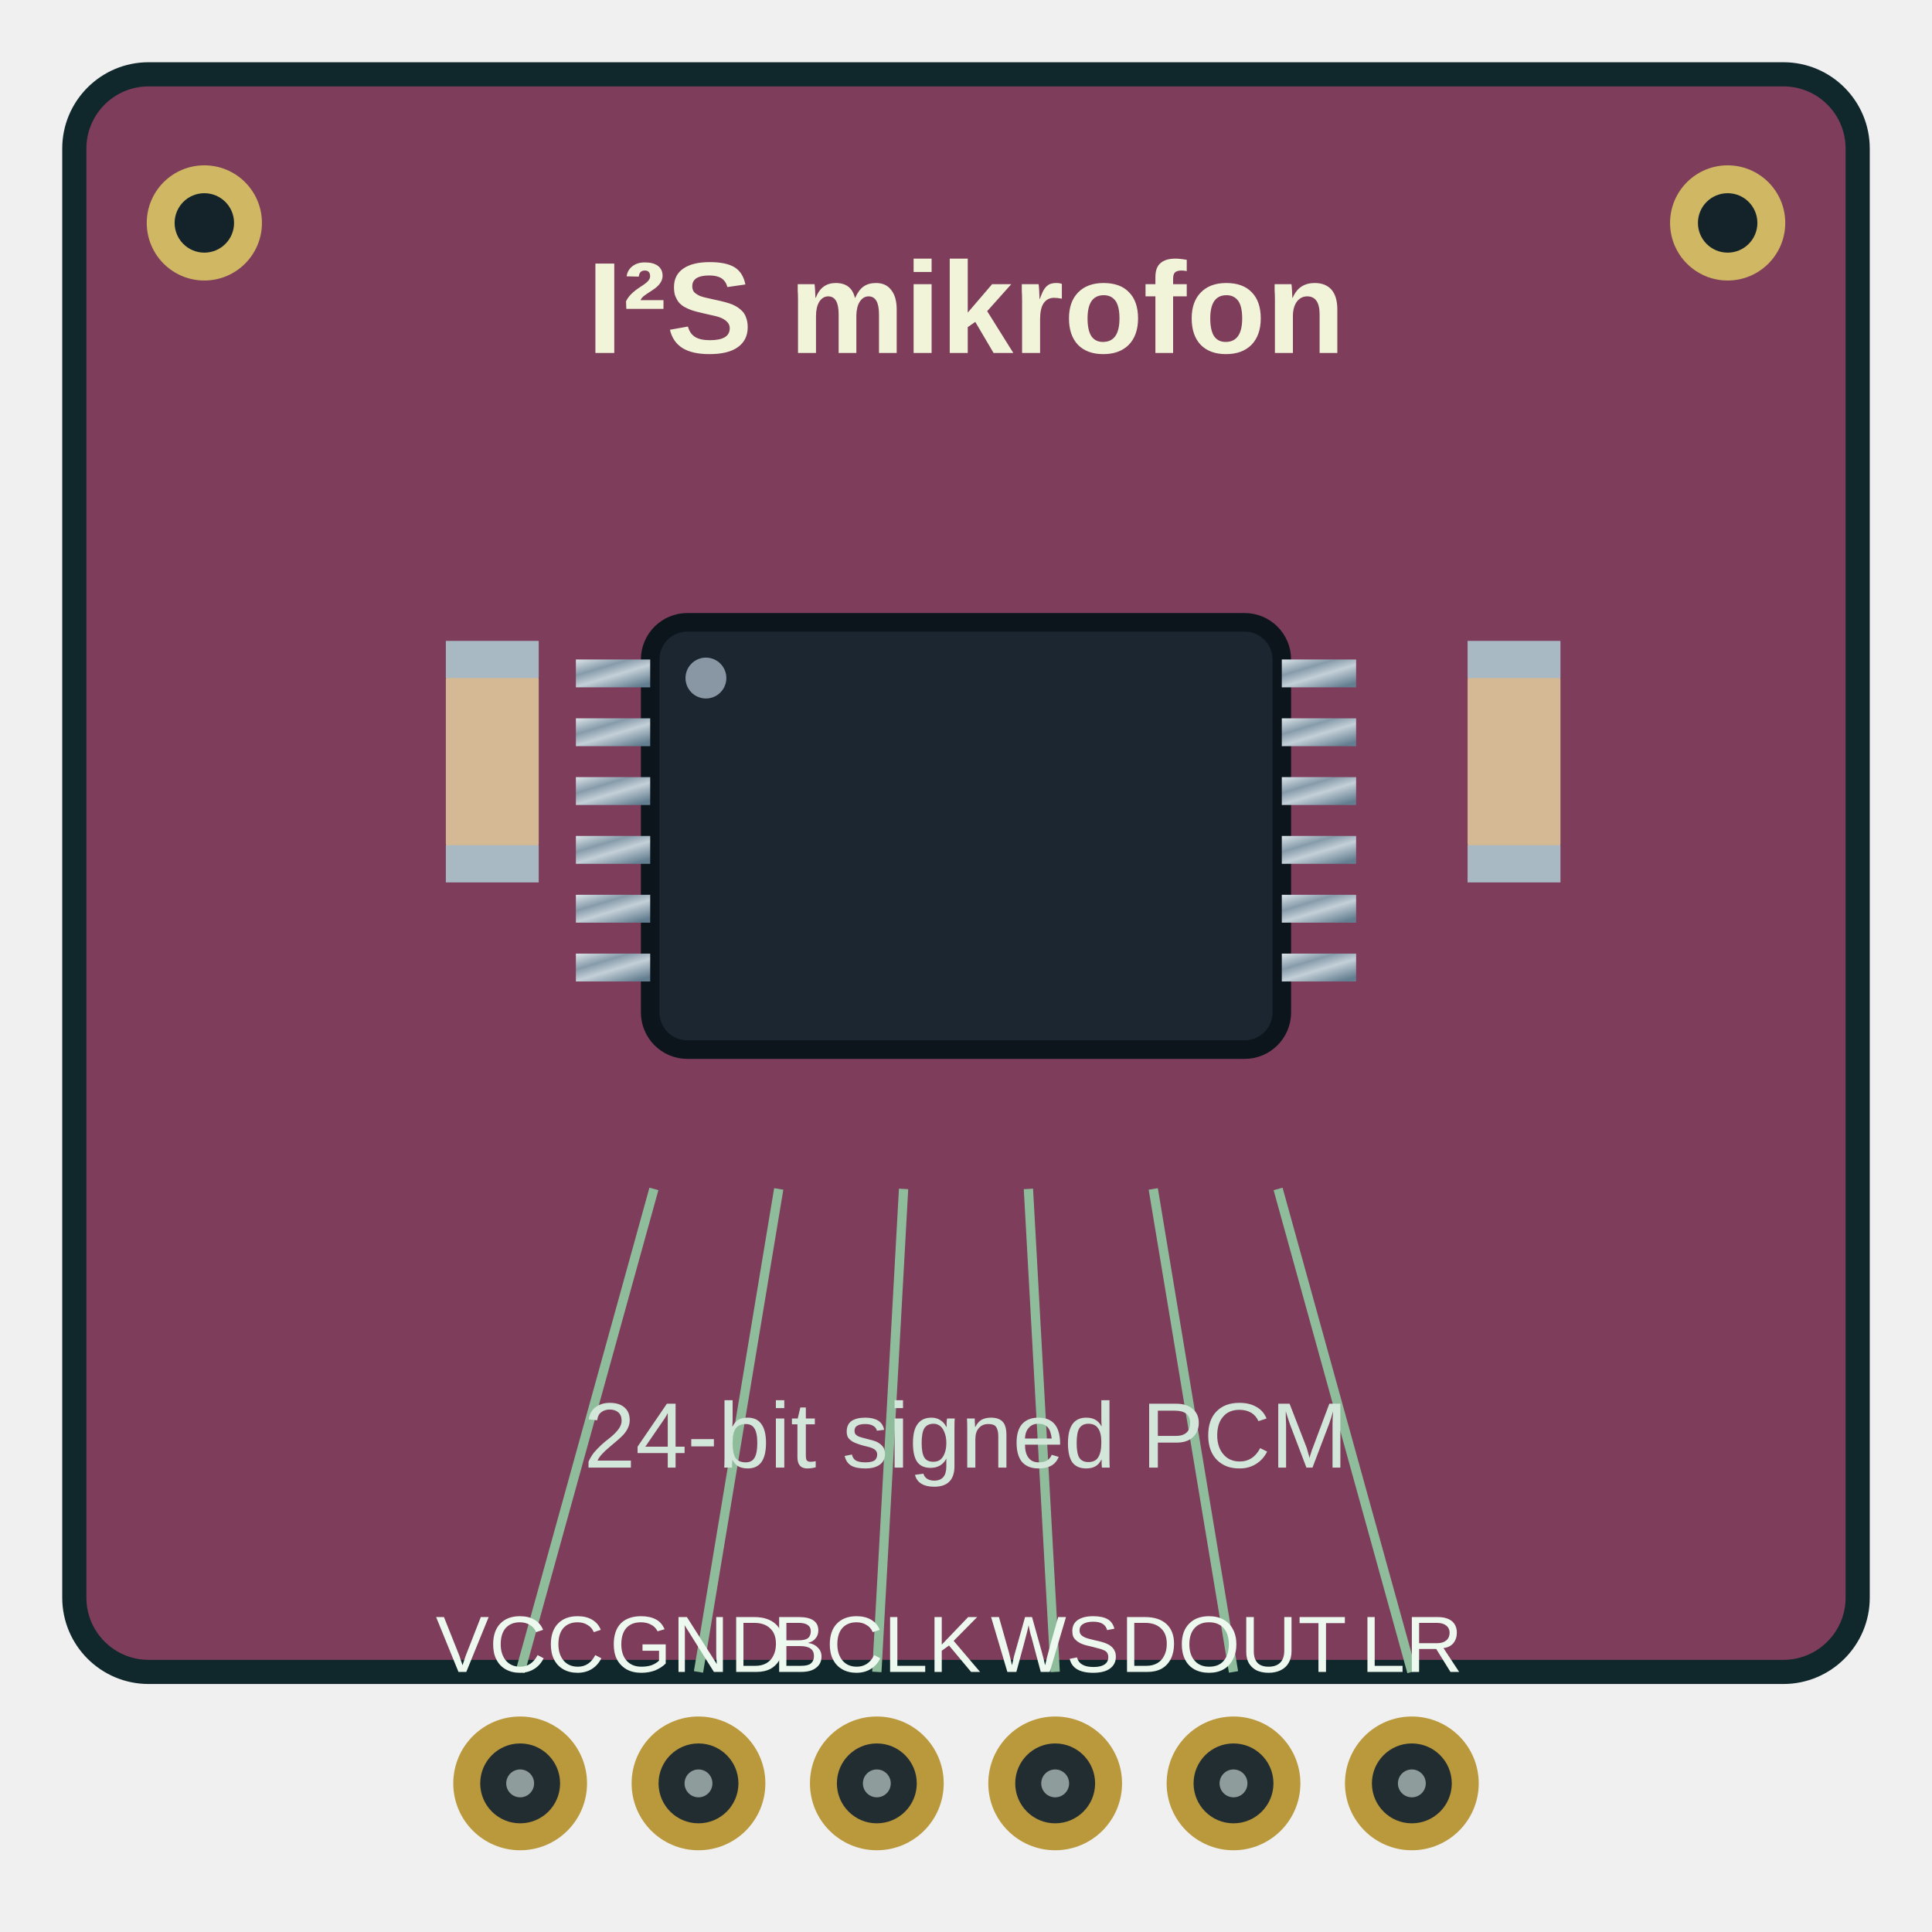
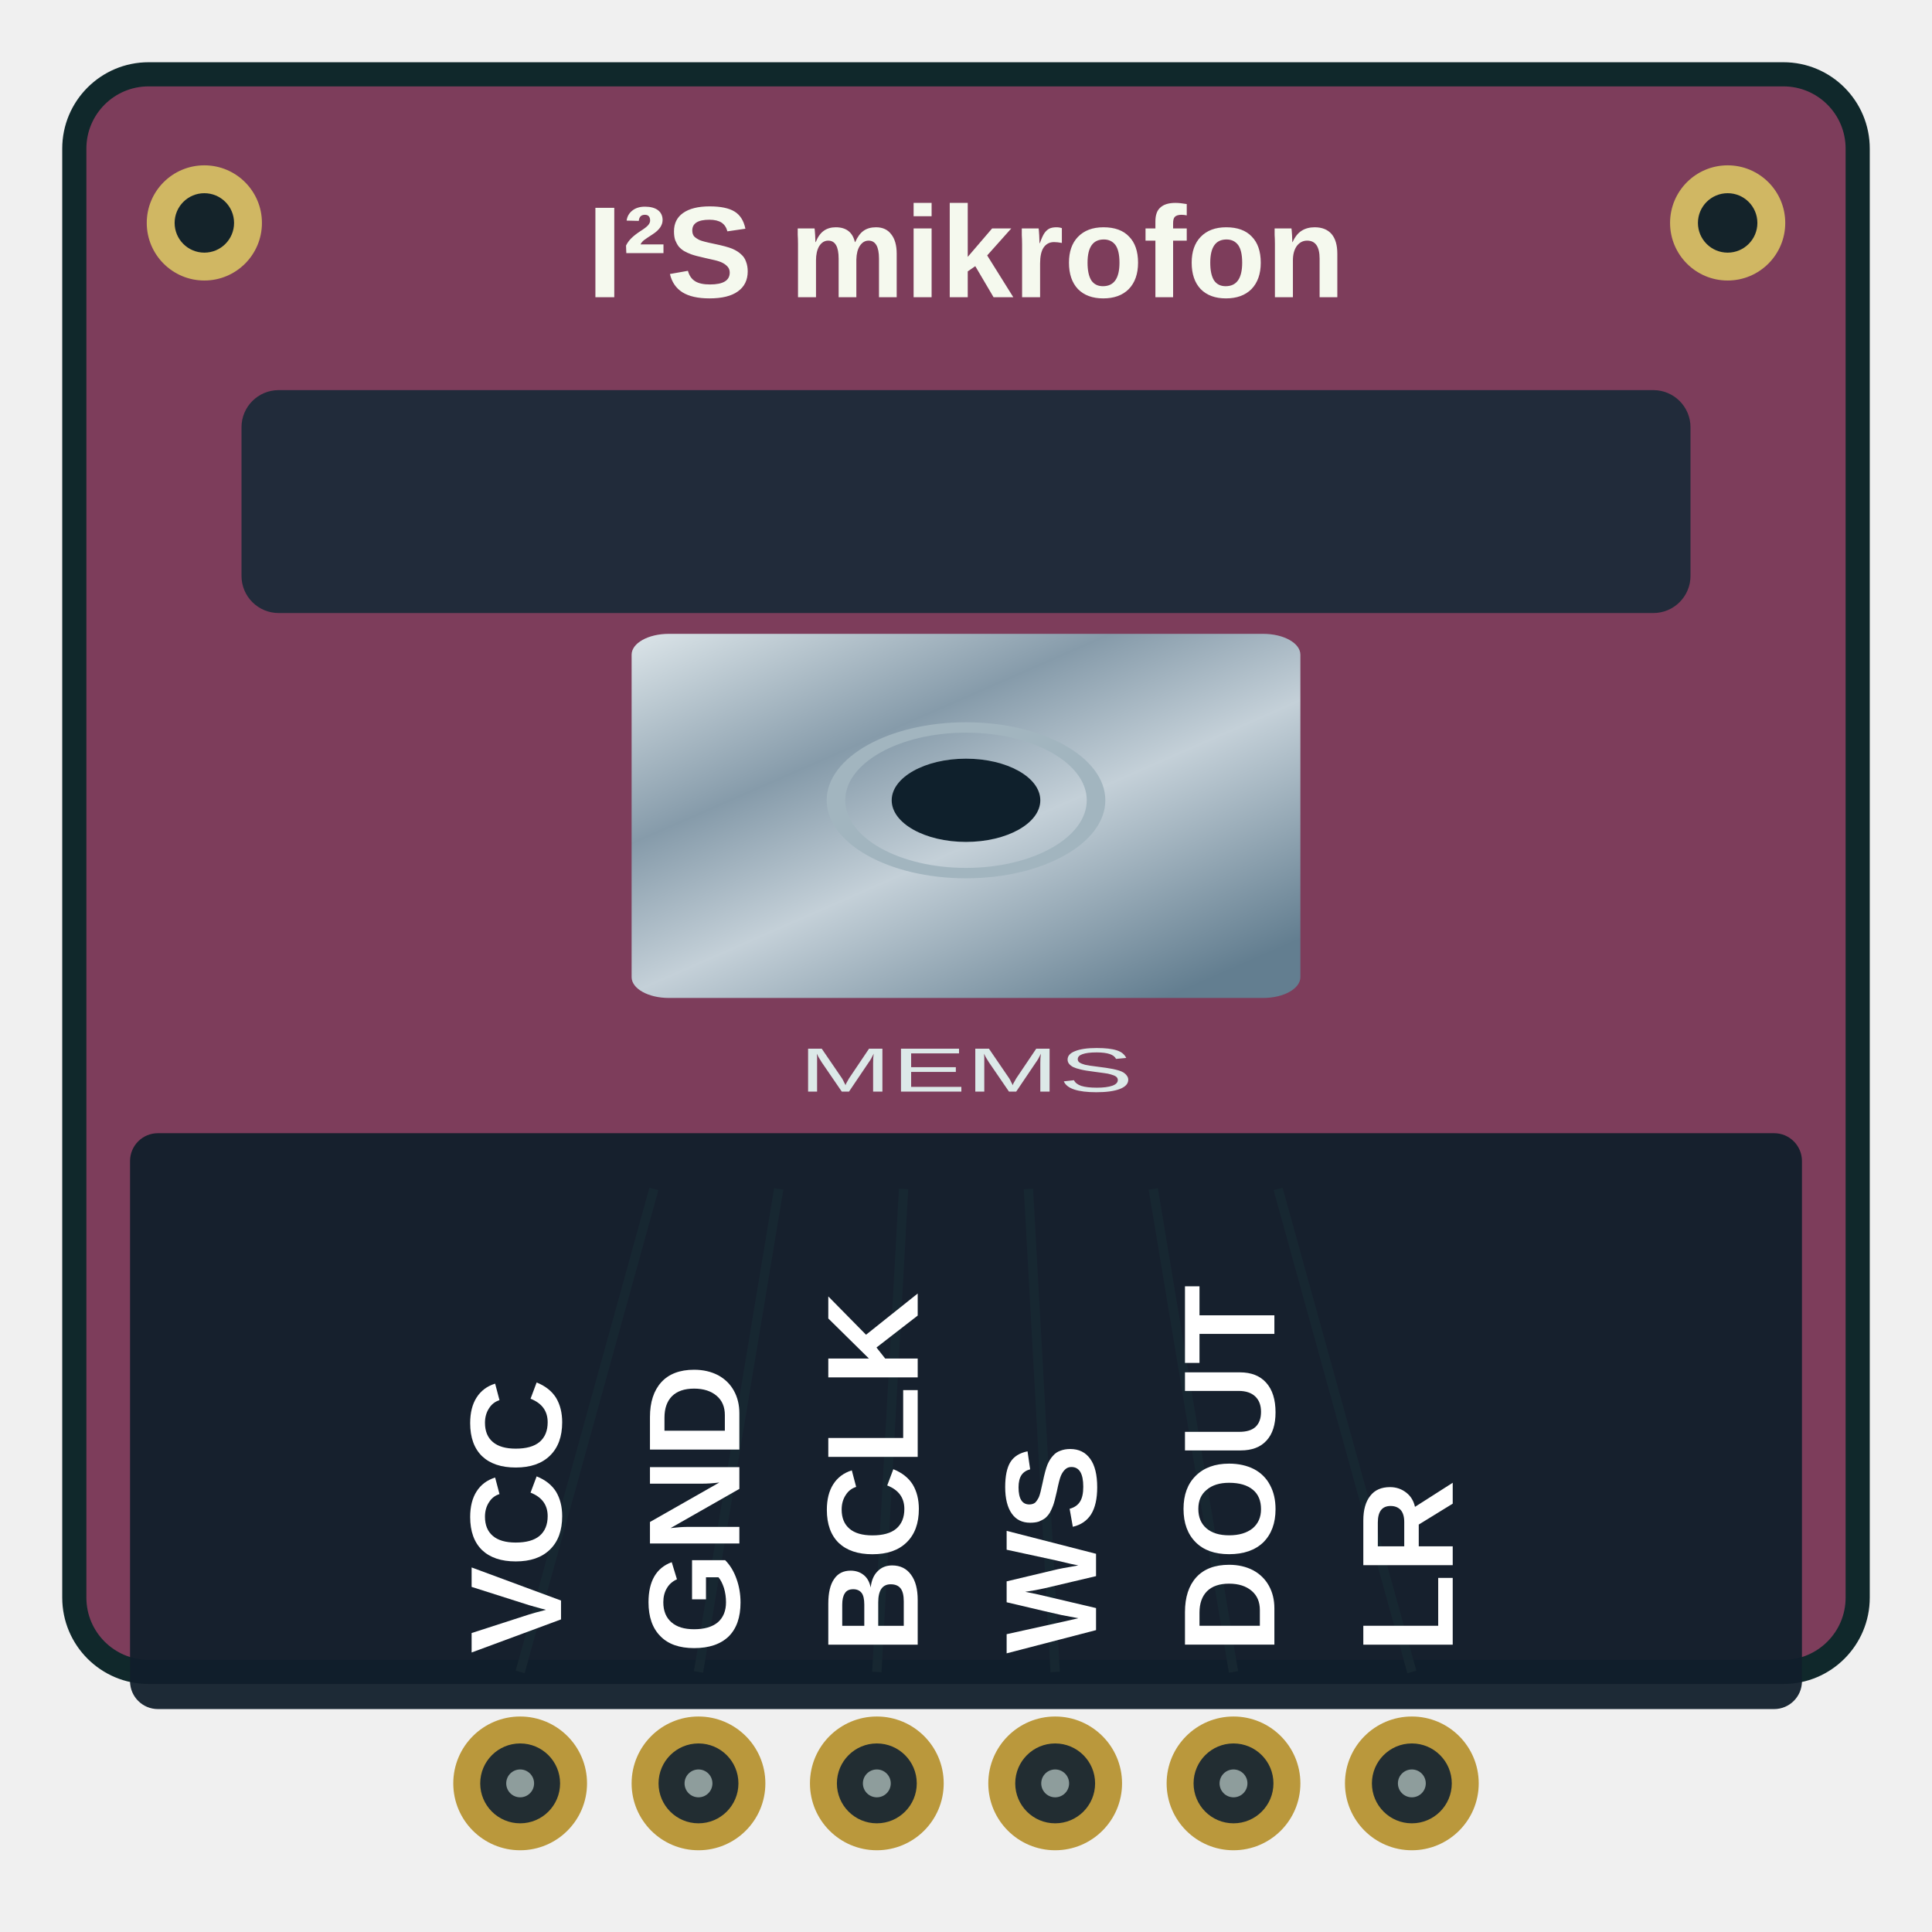
<svg xmlns="http://www.w3.org/2000/svg" width="104" height="104" viewBox="0 0 104 104">
  <defs>
    <linearGradient id="metal" x2=".8" y2="1">
      <stop stop-color="#dce5e9" />
      <stop offset=".35" stop-color="#869baa" />
      <stop offset=".6" stop-color="#c4d0d8" />
      <stop offset="1" stop-color="#637e90" />
    </linearGradient>
    <linearGradient id="cap" x2=".3" y2="1">
      <stop stop-color="#748a99" />
      <stop offset="1" stop-color="#17232e" />
    </linearGradient>
    <linearGradient id="green" x2="0" y2="1">
      <stop stop-color="#28765c" />
      <stop offset="1" stop-color="#164c3b" />
    </linearGradient>
    <radialGradient id="lens" cx=".3" cy=".25">
      <stop stop-color="#f1fcff" />
      <stop offset=".35" stop-color="#b9dfed" stop-opacity=".9" />
      <stop offset="1" stop-color="#688f9d" stop-opacity=".8" />
    </radialGradient>
  </defs>
  <rect x="4" y="4" width="96" height="86" rx="4" fill="#7d3d5b" stroke="#10282b" stroke-width="1.3" />
  <circle cx="11" cy="12" r="3.1" fill="#d0b763" />
  <circle cx="11" cy="12" r="1.6" fill="#14232a" />
  <circle cx="93" cy="12" r="3.1" fill="#d0b763" />
  <circle cx="93" cy="12" r="1.6" fill="#14232a" />
  <path d="M28 90L35.2 64" fill="none" stroke="#8fbd9c" stroke-width="0.5" />
  <path d="M37.6 90L41.92 64" fill="none" stroke="#8fbd9c" stroke-width="0.5" />
  <path d="M47.2 90L48.64 64" fill="none" stroke="#8fbd9c" stroke-width="0.5" />
  <path d="M56.8 90L55.36 64" fill="none" stroke="#8fbd9c" stroke-width="0.5" />
  <path d="M66.4 90L62.08 64" fill="none" stroke="#8fbd9c" stroke-width="0.5" />
  <path d="M76 90L68.8 64" fill="none" stroke="#8fbd9c" stroke-width="0.5" />
-   <rect x="35" y="33.5" width="34" height="23" rx="2" fill="#1b2630" stroke="#0c151c" stroke-width="1" />
-   <rect x="31" y="35.5" width="4" height="1.5" rx="0" fill="url(#metal)" />
-   <rect x="69" y="35.5" width="4" height="1.5" rx="0" fill="url(#metal)" />
-   <rect x="31" y="38.667" width="4" height="1.5" rx="0" fill="url(#metal)" />
-   <rect x="69" y="38.667" width="4" height="1.5" rx="0" fill="url(#metal)" />
-   <rect x="31" y="41.833" width="4" height="1.5" rx="0" fill="url(#metal)" />
-   <rect x="69" y="41.833" width="4" height="1.5" rx="0" fill="url(#metal)" />
-   <rect x="31" y="45" width="4" height="1.5" rx="0" fill="url(#metal)" />
-   <rect x="69" y="45" width="4" height="1.5" rx="0" fill="url(#metal)" />
-   <rect x="31" y="48.167" width="4" height="1.5" rx="0" fill="url(#metal)" />
-   <rect x="69" y="48.167" width="4" height="1.5" rx="0" fill="url(#metal)" />
-   <rect x="31" y="51.333" width="4" height="1.5" rx="0" fill="url(#metal)" />
-   <rect x="69" y="51.333" width="4" height="1.5" rx="0" fill="url(#metal)" />
-   <circle cx="38" cy="36.5" r="1.1" fill="#8996a3" />
-   <rect x="24" y="36" width="5" height="10" rx="0.6" fill="#d5b995" />
-   <rect x="24" y="34.5" width="5" height="2" rx="0" fill="#a8b9c4" />
-   <rect x="24" y="45.5" width="5" height="2" rx="0" fill="#a8b9c4" />
-   <rect x="79" y="36" width="5" height="10" rx="0.6" fill="#d5b995" />
-   <rect x="79" y="34.5" width="5" height="2" rx="0" fill="#a8b9c4" />
-   <rect x="79" y="45.5" width="5" height="2" rx="0" fill="#a8b9c4" />
-   <text x="52" y="19" fill="#f1f4d8" font-family="Arial, sans-serif" font-size="7" text-anchor="middle" font-weight="600">I²S mikrofon</text>
-   <text x="52" y="79" fill="#d3e6da" font-family="Arial, sans-serif" font-size="5" text-anchor="middle">24-bit signed PCM</text>
+   <g transform="translate(0 19) scale(1 .56)">
+     <rect x="34" y="27" width="36" height="35" rx="2" fill="url(#metal)" />
+     <circle cx="52" cy="43" r="4" fill="#0f202c" />
+     <circle cx="52" cy="43" r="7" fill="none" stroke="#a2b5bf" stroke-width="1" />
+     <text x="52" y="71" fill="#dce9e8" font-family="Arial, sans-serif" font-size="6" text-anchor="middle">MEMS</text>
+   </g>
+   <rect x="13" y="21" width="78" height="12" rx="2" fill="#142935" opacity=".88" data-live-value-space="true" />
+   <rect x="7" y="61" width="90" height="31" rx="1.5" fill="#101e2a" opacity=".94" />
+   <text x="52" y="16" fill="#f5f9ee" font-family="Arial, sans-serif" font-size="7" text-anchor="middle" font-weight="600">I²S mikrofon</text>
  <g data-pin="VCC" data-x="28" data-y="96">
    <circle cx="28" cy="96" r="3.6" fill="#ba983c" />
    <circle cx="28" cy="96" r="2.15" fill="#222d32" />
    <circle cx="28" cy="96" r="0.75" fill="#8e9d9c" />
-     <text x="28" y="90" fill="#edf8ef" font-family="Arial, sans-serif" font-size="4.3" text-anchor="middle">VCC</text>
+     <text x="30.2" y="89" fill="#ffffff" font-family="Arial, sans-serif" font-size="7" font-weight="600" transform="rotate(-90 30.2 89)">VCC</text>
  </g>
  <g data-pin="GND" data-x="37.6" data-y="96">
    <circle cx="37.6" cy="96" r="3.6" fill="#ba983c" />
    <circle cx="37.6" cy="96" r="2.15" fill="#222d32" />
    <circle cx="37.6" cy="96" r="0.75" fill="#8e9d9c" />
-     <text x="37.6" y="90" fill="#edf8ef" font-family="Arial, sans-serif" font-size="4.3" text-anchor="middle">GND</text>
+     <text x="39.8" y="89" fill="#ffffff" font-family="Arial, sans-serif" font-size="7" font-weight="600" transform="rotate(-90 39.8 89)">GND</text>
  </g>
  <g data-pin="BCLK" data-x="47.2" data-y="96">
    <circle cx="47.2" cy="96" r="3.6" fill="#ba983c" />
    <circle cx="47.2" cy="96" r="2.15" fill="#222d32" />
    <circle cx="47.2" cy="96" r="0.75" fill="#8e9d9c" />
-     <text x="47.2" y="90" fill="#edf8ef" font-family="Arial, sans-serif" font-size="4.3" text-anchor="middle">BCLK</text>
+     <text x="49.4" y="89" fill="#ffffff" font-family="Arial, sans-serif" font-size="7" font-weight="600" transform="rotate(-90 49.4 89)">BCLK</text>
  </g>
  <g data-pin="WS" data-x="56.8" data-y="96">
    <circle cx="56.8" cy="96" r="3.6" fill="#ba983c" />
    <circle cx="56.8" cy="96" r="2.15" fill="#222d32" />
    <circle cx="56.8" cy="96" r="0.75" fill="#8e9d9c" />
-     <text x="56.8" y="90" fill="#edf8ef" font-family="Arial, sans-serif" font-size="4.3" text-anchor="middle">WS</text>
+     <text x="59" y="89" fill="#ffffff" font-family="Arial, sans-serif" font-size="7" font-weight="600" transform="rotate(-90 59 89)">WS</text>
  </g>
  <g data-pin="DOUT" data-x="66.4" data-y="96">
    <circle cx="66.4" cy="96" r="3.6" fill="#ba983c" />
    <circle cx="66.4" cy="96" r="2.15" fill="#222d32" />
    <circle cx="66.4" cy="96" r="0.75" fill="#8e9d9c" />
-     <text x="66.4" y="90" fill="#edf8ef" font-family="Arial, sans-serif" font-size="4.3" text-anchor="middle">DOUT</text>
+     <text x="68.6" y="89" fill="#ffffff" font-family="Arial, sans-serif" font-size="7" font-weight="600" transform="rotate(-90 68.6 89)">DOUT</text>
  </g>
  <g data-pin="LR" data-x="76" data-y="96">
    <circle cx="76" cy="96" r="3.6" fill="#ba983c" />
    <circle cx="76" cy="96" r="2.15" fill="#222d32" />
    <circle cx="76" cy="96" r="0.75" fill="#8e9d9c" />
-     <text x="76" y="90" fill="#edf8ef" font-family="Arial, sans-serif" font-size="4.3" text-anchor="middle">LR</text>
+     <text x="78.2" y="89" fill="#ffffff" font-family="Arial, sans-serif" font-size="7" font-weight="600" transform="rotate(-90 78.2 89)">LR</text>
  </g>
</svg>
